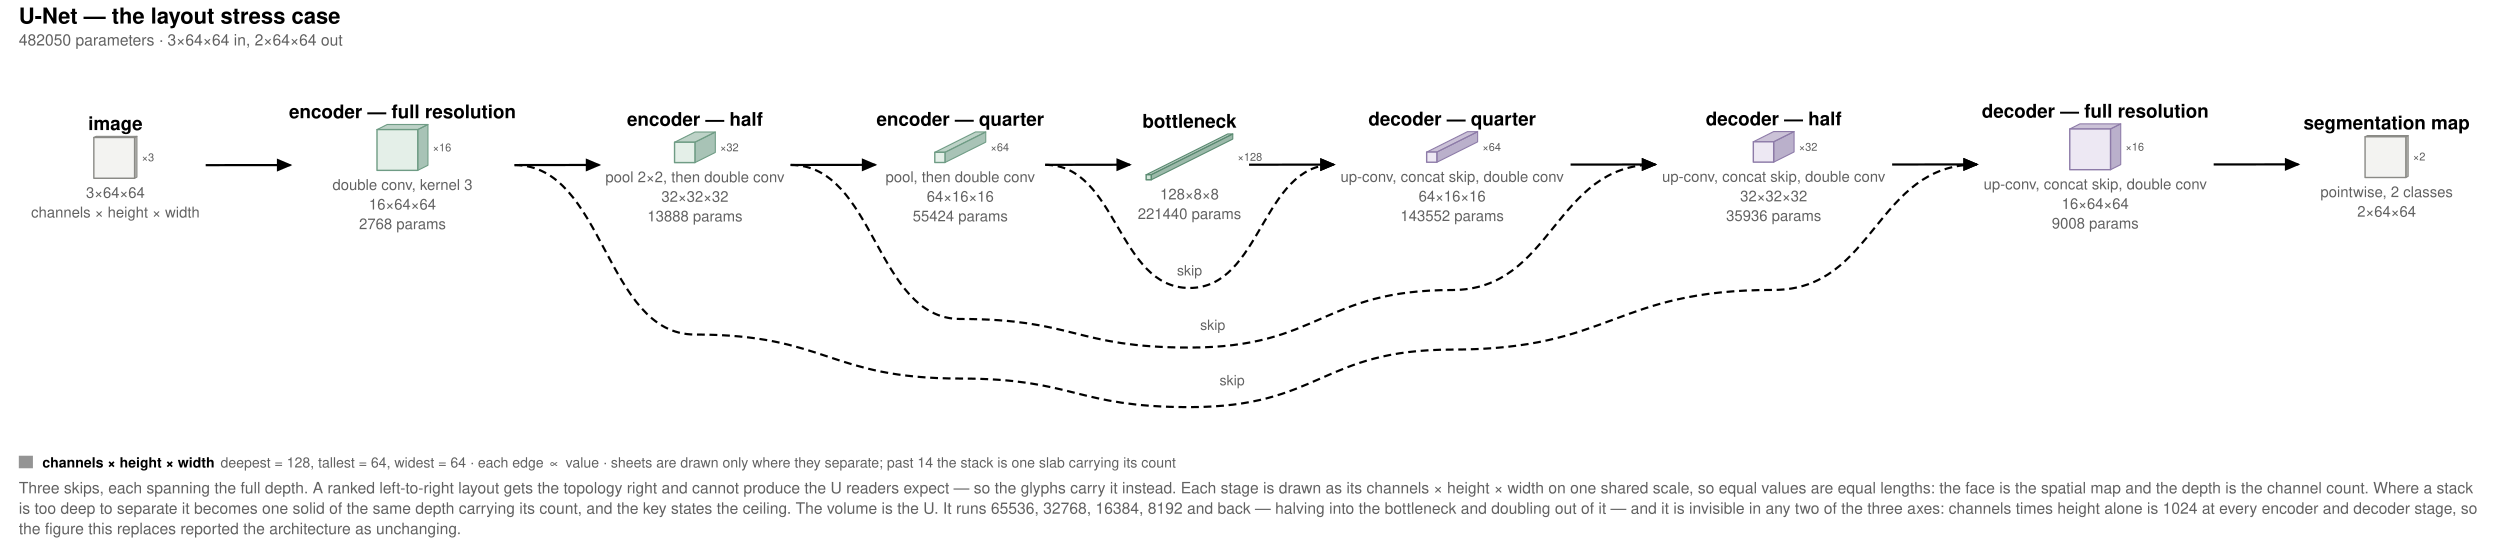
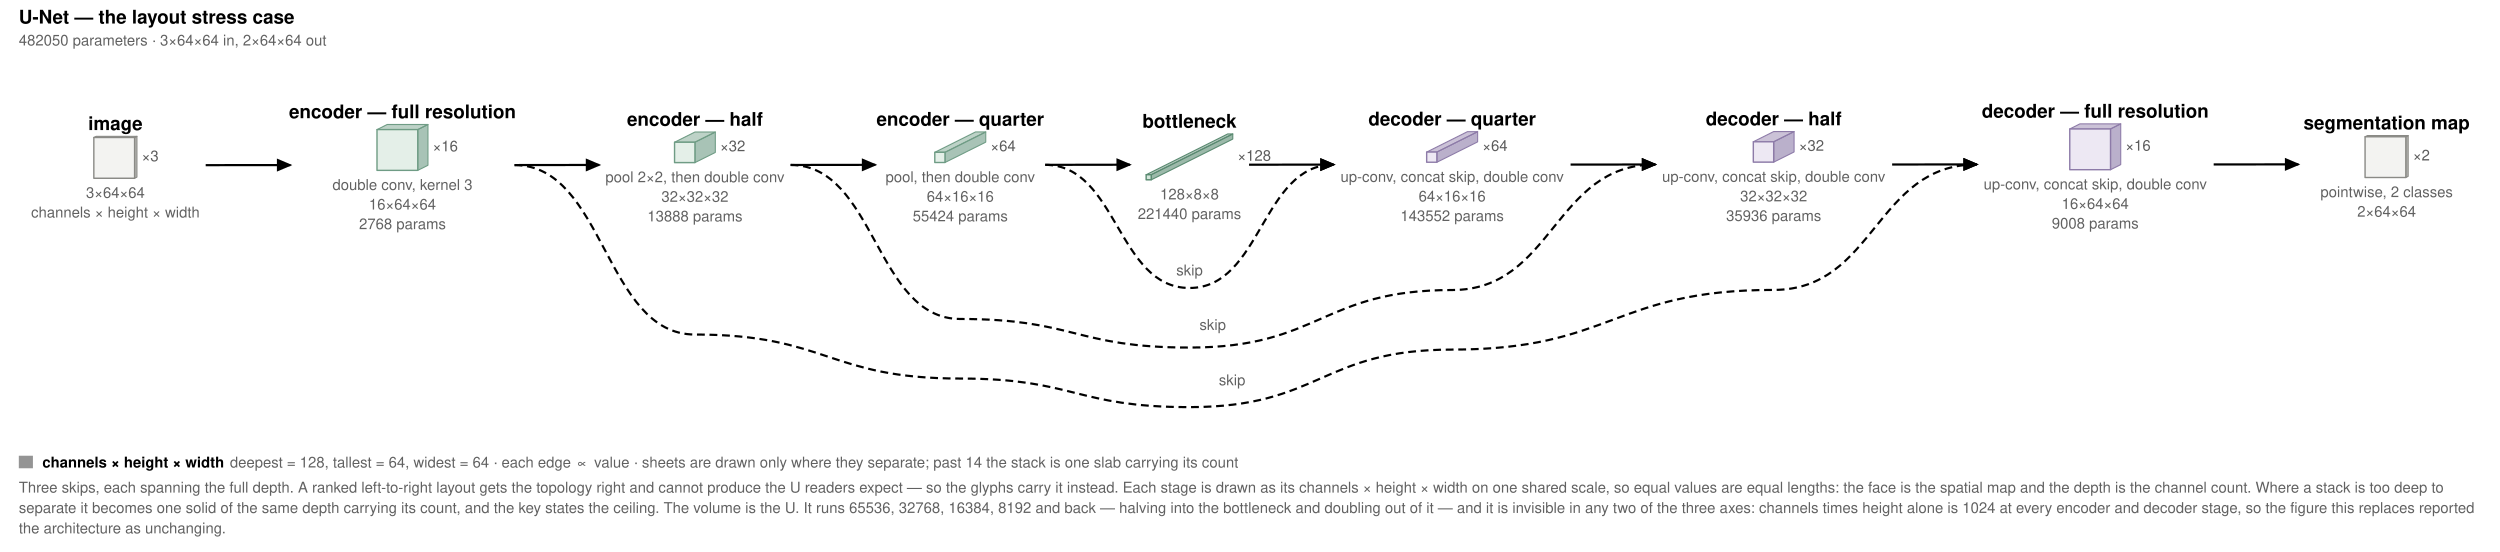
<svg xmlns="http://www.w3.org/2000/svg" class="draughtsman" role="img" aria-label="U-Net — the layout stress case" viewBox="0 0 1594.64 351.69" width="1594.64" height="351.69">
  <defs>
    <marker id="ds-arrow" viewBox="0 0 8 8" refX="7" refY="4" markerWidth="7" markerHeight="7" orient="auto-start-reverse">
      <path d="M0 0.6 L8 4 L0 7.4 Z" style="fill:currentColor" />
    </marker>
  </defs>
-   <text class="ds-title" x="12" y="15" style="font-family:Helvetica Neue, Helvetica, Arial, sans-serif;font-size:14px;font-weight:600;fill:currentColor">U-Net — the layout stress case</text>
-   <text class="ds-subtitle" x="12" y="29" style="font-family:Helvetica Neue, Helvetica, Arial, sans-serif;font-size:10px;fill:currentColor;opacity:0.62">482050 parameters · 3×64×64 in, 2×64×64 out</text>
+   <text class="ds-title" x="12" y="15" style="font-family:Helvetica Neue, Helvetica, Arial, sans-serif;font-size:12.0px;font-weight:600;fill:currentColor">U-Net — the layout stress case</text>
+   <text class="ds-subtitle" x="12" y="29" style="font-family:Helvetica Neue, Helvetica, Arial, sans-serif;font-size:9.5px;fill:currentColor;opacity:0.62">482050 parameters · 3×64×64 in, 2×64×64 out</text>
  <g class="ds-body" transform="translate(0 36)">
    <path class="ds-edge ds-edge-solid" data-from="image" data-to="enc1" d="M131.2 69.34 C158.2 69.34 158.2 69.29 185.2 69.29" style="fill:none;stroke:currentColor;stroke-width:1.4" marker-end="url(#ds-arrow)" />
    <path class="ds-edge ds-edge-dashed" data-from="enc1" data-to="dec1" d="M328.23 69.29 C385.75 69.29 385.75 177.38 443.27 177.38 C527.89 177.38 527.89 205.46 612.51 205.46 C685.61 205.46 685.61 223.69 758.71 223.69 C842.48 223.69 842.48 186.99 926.26 186.99 C1028.81 186.99 1028.81 148.92 1131.36 148.92 C1196.13 148.92 1196.13 68.88 1260.91 68.88" style="fill:none;stroke:currentColor;stroke-width:1.4;stroke-dasharray:5 3" marker-end="url(#ds-arrow)" />
-     <text class="ds-edge-label" x="785.9" y="209.73" text-anchor="middle" style="font-family:Helvetica Neue, Helvetica, Arial, sans-serif;font-size:9.0px;fill:currentColor;opacity:0.62">skip</text>
+     <text class="ds-edge-label" x="785.9" y="209.73" text-anchor="middle" style="font-family:Helvetica Neue, Helvetica, Arial, sans-serif;font-size:9.5px;fill:currentColor;opacity:0.62">skip</text>
    <path class="ds-edge ds-edge-solid" data-from="enc1" data-to="enc2" d="M328.23 69.29 C355.23 69.29 355.23 69.22 382.23 69.22" style="fill:none;stroke:currentColor;stroke-width:1.4" marker-end="url(#ds-arrow)" />
    <path class="ds-edge ds-edge-dashed" data-from="enc2" data-to="dec2" d="M504.31 69.22 C558.41 69.22 558.41 167.46 612.51 167.46 C685.61 167.46 685.61 185.69 758.71 185.69 C842.48 185.69 842.48 148.99 926.26 148.99 C991.03 148.99 991.03 68.92 1055.81 68.92" style="fill:none;stroke:currentColor;stroke-width:1.4;stroke-dasharray:5 3" marker-end="url(#ds-arrow)" />
-     <text class="ds-edge-label" x="773.53" y="174.44" text-anchor="middle" style="font-family:Helvetica Neue, Helvetica, Arial, sans-serif;font-size:9.0px;fill:currentColor;opacity:0.62">skip</text>
+     <text class="ds-edge-label" x="773.53" y="174.44" text-anchor="middle" style="font-family:Helvetica Neue, Helvetica, Arial, sans-serif;font-size:9.5px;fill:currentColor;opacity:0.62">skip</text>
    <path class="ds-edge ds-edge-solid" data-from="enc2" data-to="enc3" d="M504.31 69.22 C531.31 69.22 531.31 69.15 558.31 69.15" style="fill:none;stroke:currentColor;stroke-width:1.4" marker-end="url(#ds-arrow)" />
    <path class="ds-edge ds-edge-dashed" data-from="enc3" data-to="dec3" d="M666.71 69.15 C712.71 69.15 712.71 147.69 758.71 147.69 C804.71 147.69 804.71 68.99 850.71 68.99" style="fill:none;stroke:currentColor;stroke-width:1.4;stroke-dasharray:5 3" marker-end="url(#ds-arrow)" />
-     <text class="ds-edge-label" x="758.75" y="139.66" text-anchor="middle" style="font-family:Helvetica Neue, Helvetica, Arial, sans-serif;font-size:9.0px;fill:currentColor;opacity:0.62">skip</text>
+     <text class="ds-edge-label" x="758.75" y="139.66" text-anchor="middle" style="font-family:Helvetica Neue, Helvetica, Arial, sans-serif;font-size:9.5px;fill:currentColor;opacity:0.62">skip</text>
    <path class="ds-edge ds-edge-solid" data-from="enc3" data-to="bottom" d="M666.71 69.15 C693.71 69.15 693.71 69.06 720.71 69.06" style="fill:none;stroke:currentColor;stroke-width:1.4" marker-end="url(#ds-arrow)" />
    <path class="ds-edge ds-edge-solid" data-from="bottom" data-to="dec3" d="M796.71 69.06 C823.71 69.06 823.71 68.99 850.71 68.99" style="fill:none;stroke:currentColor;stroke-width:1.4" marker-end="url(#ds-arrow)" />
    <path class="ds-edge ds-edge-solid" data-from="dec3" data-to="dec2" d="M1001.81 68.99 C1028.81 68.99 1028.81 68.92 1055.81 68.92" style="fill:none;stroke:currentColor;stroke-width:1.4" marker-end="url(#ds-arrow)" />
    <path class="ds-edge ds-edge-solid" data-from="dec2" data-to="dec1" d="M1206.91 68.92 C1233.91 68.92 1233.91 68.88 1260.91 68.88" style="fill:none;stroke:currentColor;stroke-width:1.4" marker-end="url(#ds-arrow)" />
    <path class="ds-edge ds-edge-solid" data-from="dec1" data-to="mask" d="M1412.01 68.88 C1439.01 68.88 1439.01 68.85 1466.01 68.85" style="fill:none;stroke:currentColor;stroke-width:1.4" marker-end="url(#ds-arrow)" />
    <g class="ds-stage ds-bare ds-kind-input" data-stage="image" data-box="16 23.96 115.2 90.75">
      <polygon class="ds-sheet ds-sheet-top" points="59.85,51.71 61.35,50.96 87.35,50.96 85.85,51.71" style="fill:#8a8a86;fill-opacity:0.46;stroke:#8a8a86;stroke-width:0.7;stroke-linejoin:round" />
      <polygon class="ds-sheet ds-sheet-side" points="85.85,51.71 87.35,50.96 87.35,76.96 85.85,77.71" style="fill:#8a8a86;fill-opacity:0.60;stroke:#8a8a86;stroke-width:0.7;stroke-linejoin:round" />
      <rect class="ds-sheet" x="59.85" y="51.71" width="26" height="26" style="fill:#f2f2f0;fill-opacity:0.94;stroke:#8a8a86;stroke-width:0.9;stroke-linejoin:round" />
-       <text x="90.35" y="66.84" style="font-family:Helvetica Neue, Helvetica, Arial, sans-serif;font-size:7.0px;fill:#5b5b5b">×3</text>
+       <text x="90.35" y="66.84" style="font-family:Helvetica Neue, Helvetica, Arial, sans-serif;font-size:9.5px;fill:#5b5b5b">×3</text>
      <text x="73.6" y="46.96" text-anchor="middle" style="font-family:Helvetica Neue, Helvetica, Arial, sans-serif;font-size:12.0px;font-weight:600;fill:currentColor">image</text>
      <text x="73.6" y="90.21" text-anchor="middle" style="font-family:Helvetica Neue, Helvetica, Arial, sans-serif;font-size:9.5px;fill:currentColor;opacity:0.62">3×64×64</text>
      <text x="73.6" y="102.71" text-anchor="middle" style="font-family:Helvetica Neue, Helvetica, Arial, sans-serif;font-size:9.5px;fill:currentColor;opacity:0.62">channels × height × width</text>
    </g>
    <g class="ds-stage ds-bare ds-kind-conv" data-stage="enc1" data-box="185.2 16.41 143.04 105.75">
      <polygon class="ds-sheet ds-sheet-top" points="240.47,46.66 246.97,43.41 272.97,43.41 266.47,46.66" style="fill:#6f9c85;fill-opacity:0.46;stroke:#6f9c85;stroke-width:0.7;stroke-linejoin:round" />
      <polygon class="ds-sheet ds-sheet-side" points="266.47,46.66 272.97,43.41 272.97,69.41 266.47,72.66" style="fill:#6f9c85;fill-opacity:0.60;stroke:#6f9c85;stroke-width:0.7;stroke-linejoin:round" />
      <rect class="ds-sheet" x="240.47" y="46.66" width="26" height="26" style="fill:#e2eee7;fill-opacity:0.94;stroke:#6f9c85;stroke-width:0.9;stroke-linejoin:round" />
-       <text x="275.97" y="60.54" style="font-family:Helvetica Neue, Helvetica, Arial, sans-serif;font-size:7.0px;fill:#5b5b5b">×16</text>
+       <text x="275.97" y="60.54" style="font-family:Helvetica Neue, Helvetica, Arial, sans-serif;font-size:9.5px;fill:#5b5b5b">×16</text>
      <text x="256.72" y="39.41" text-anchor="middle" style="font-family:Helvetica Neue, Helvetica, Arial, sans-serif;font-size:12.0px;font-weight:600;fill:currentColor">encoder — full resolution</text>
      <text x="256.72" y="85.16" text-anchor="middle" style="font-family:Helvetica Neue, Helvetica, Arial, sans-serif;font-size:9.5px;fill:currentColor;opacity:0.62">double conv, kernel 3</text>
      <text x="256.72" y="97.66" text-anchor="middle" style="font-family:Helvetica Neue, Helvetica, Arial, sans-serif;font-size:9.5px;fill:currentColor;opacity:0.62">16×64×64</text>
      <text x="256.72" y="110.16" text-anchor="middle" style="font-family:Helvetica Neue, Helvetica, Arial, sans-serif;font-size:9.5px;fill:currentColor;opacity:0.62">2768 params</text>
    </g>
    <g class="ds-stage ds-bare ds-kind-conv" data-stage="enc2" data-box="382.23 21.22 122.08 96">
      <polygon class="ds-sheet ds-sheet-top" points="430.27,54.72 443.27,48.22 456.27,48.22 443.27,54.72" style="fill:#6f9c85;fill-opacity:0.46;stroke:#6f9c85;stroke-width:0.7;stroke-linejoin:round" />
      <polygon class="ds-sheet ds-sheet-side" points="443.27,54.72 456.27,48.22 456.27,61.22 443.27,67.72" style="fill:#6f9c85;fill-opacity:0.60;stroke:#6f9c85;stroke-width:0.7;stroke-linejoin:round" />
      <rect class="ds-sheet" x="430.27" y="54.72" width="13" height="13" style="fill:#e2eee7;fill-opacity:0.94;stroke:#6f9c85;stroke-width:0.9;stroke-linejoin:round" />
-       <text x="459.27" y="60.47" style="font-family:Helvetica Neue, Helvetica, Arial, sans-serif;font-size:7.0px;fill:#5b5b5b">×32</text>
+       <text x="459.27" y="60.47" style="font-family:Helvetica Neue, Helvetica, Arial, sans-serif;font-size:9.5px;fill:#5b5b5b">×32</text>
      <text x="443.27" y="44.22" text-anchor="middle" style="font-family:Helvetica Neue, Helvetica, Arial, sans-serif;font-size:12.0px;font-weight:600;fill:currentColor">encoder — half</text>
      <text x="443.27" y="80.22" text-anchor="middle" style="font-family:Helvetica Neue, Helvetica, Arial, sans-serif;font-size:9.5px;fill:currentColor;opacity:0.62">pool 2×2, then double conv</text>
      <text x="443.27" y="92.72" text-anchor="middle" style="font-family:Helvetica Neue, Helvetica, Arial, sans-serif;font-size:9.5px;fill:currentColor;opacity:0.62">32×32×32</text>
      <text x="443.27" y="105.22" text-anchor="middle" style="font-family:Helvetica Neue, Helvetica, Arial, sans-serif;font-size:9.5px;fill:currentColor;opacity:0.62">13888 params</text>
    </g>
    <g class="ds-stage ds-bare ds-kind-conv" data-stage="enc3" data-box="558.31 21.15 108.4 96">
      <polygon class="ds-sheet ds-sheet-top" points="596.26,61.15 622.26,48.15 628.76,48.15 602.76,61.15" style="fill:#6f9c85;fill-opacity:0.46;stroke:#6f9c85;stroke-width:0.7;stroke-linejoin:round" />
      <polygon class="ds-sheet ds-sheet-side" points="602.76,61.15 628.76,48.15 628.76,54.65 602.76,67.65" style="fill:#6f9c85;fill-opacity:0.60;stroke:#6f9c85;stroke-width:0.7;stroke-linejoin:round" />
      <rect class="ds-sheet" x="596.26" y="61.15" width="6.5" height="6.5" style="fill:#e2eee7;fill-opacity:0.94;stroke:#6f9c85;stroke-width:0.9;stroke-linejoin:round" />
-       <text x="631.76" y="60.4" style="font-family:Helvetica Neue, Helvetica, Arial, sans-serif;font-size:7.0px;fill:#5b5b5b">×64</text>
+       <text x="631.76" y="60.4" style="font-family:Helvetica Neue, Helvetica, Arial, sans-serif;font-size:9.5px;fill:#5b5b5b">×64</text>
      <text x="612.51" y="44.15" text-anchor="middle" style="font-family:Helvetica Neue, Helvetica, Arial, sans-serif;font-size:12.0px;font-weight:600;fill:currentColor">encoder — quarter</text>
      <text x="612.51" y="80.15" text-anchor="middle" style="font-family:Helvetica Neue, Helvetica, Arial, sans-serif;font-size:9.5px;fill:currentColor;opacity:0.62">pool, then double conv</text>
      <text x="612.51" y="92.65" text-anchor="middle" style="font-family:Helvetica Neue, Helvetica, Arial, sans-serif;font-size:9.5px;fill:currentColor;opacity:0.62">64×16×16</text>
      <text x="612.51" y="105.15" text-anchor="middle" style="font-family:Helvetica Neue, Helvetica, Arial, sans-serif;font-size:9.5px;fill:currentColor;opacity:0.62">55424 params</text>
    </g>
    <g class="ds-stage ds-bare ds-kind-stack" data-stage="bottom" data-box="720.71 22.44 76 93.25">
      <polygon class="ds-sheet ds-sheet-top" points="731.08,75.44 783.08,49.44 786.33,49.44 734.33,75.44" style="fill:#5a8a71;fill-opacity:0.46;stroke:#5a8a71;stroke-width:0.7;stroke-linejoin:round" />
      <polygon class="ds-sheet ds-sheet-side" points="734.33,75.44 786.33,49.44 786.33,52.69 734.33,78.69" style="fill:#5a8a71;fill-opacity:0.60;stroke:#5a8a71;stroke-width:0.7;stroke-linejoin:round" />
      <rect class="ds-sheet" x="731.08" y="75.44" width="3.25" height="3.25" style="fill:#d1e4d9;fill-opacity:0.94;stroke:#5a8a71;stroke-width:0.9;stroke-linejoin:round" />
-       <text x="789.33" y="66.56" style="font-family:Helvetica Neue, Helvetica, Arial, sans-serif;font-size:7.0px;fill:#5b5b5b">×128</text>
+       <text x="789.33" y="66.56" style="font-family:Helvetica Neue, Helvetica, Arial, sans-serif;font-size:9.5px;fill:#5b5b5b">×128</text>
      <text x="758.71" y="45.44" text-anchor="middle" style="font-family:Helvetica Neue, Helvetica, Arial, sans-serif;font-size:12.0px;font-weight:600;fill:currentColor">bottleneck</text>
      <text x="758.71" y="91.19" text-anchor="middle" style="font-family:Helvetica Neue, Helvetica, Arial, sans-serif;font-size:9.5px;fill:currentColor;opacity:0.62">128×8×8</text>
      <text x="758.71" y="103.69" text-anchor="middle" style="font-family:Helvetica Neue, Helvetica, Arial, sans-serif;font-size:9.5px;fill:currentColor;opacity:0.62">221440 params</text>
    </g>
    <g class="ds-stage ds-bare ds-kind-concat" data-stage="dec3" data-box="850.71 20.99 151.1 96">
      <polygon class="ds-sheet ds-sheet-top" points="910.01,60.99 936.01,47.99 942.51,47.99 916.51,60.99" style="fill:#8d7ba8;fill-opacity:0.46;stroke:#8d7ba8;stroke-width:0.7;stroke-linejoin:round" />
      <polygon class="ds-sheet ds-sheet-side" points="916.51,60.99 942.51,47.99 942.51,54.49 916.51,67.49" style="fill:#8d7ba8;fill-opacity:0.60;stroke:#8d7ba8;stroke-width:0.7;stroke-linejoin:round" />
      <rect class="ds-sheet" x="910.01" y="60.99" width="6.5" height="6.5" style="fill:#ece6f2;fill-opacity:0.94;stroke:#8d7ba8;stroke-width:0.9;stroke-linejoin:round" />
-       <text x="945.51" y="60.24" style="font-family:Helvetica Neue, Helvetica, Arial, sans-serif;font-size:7.0px;fill:#5b5b5b">×64</text>
+       <text x="945.51" y="60.24" style="font-family:Helvetica Neue, Helvetica, Arial, sans-serif;font-size:9.5px;fill:#5b5b5b">×64</text>
      <text x="926.26" y="43.99" text-anchor="middle" style="font-family:Helvetica Neue, Helvetica, Arial, sans-serif;font-size:12.0px;font-weight:600;fill:currentColor">decoder — quarter</text>
      <text x="926.26" y="79.99" text-anchor="middle" style="font-family:Helvetica Neue, Helvetica, Arial, sans-serif;font-size:9.5px;fill:currentColor;opacity:0.62">up-conv, concat skip, double conv</text>
      <text x="926.26" y="92.49" text-anchor="middle" style="font-family:Helvetica Neue, Helvetica, Arial, sans-serif;font-size:9.5px;fill:currentColor;opacity:0.62">64×16×16</text>
      <text x="926.26" y="104.99" text-anchor="middle" style="font-family:Helvetica Neue, Helvetica, Arial, sans-serif;font-size:9.5px;fill:currentColor;opacity:0.62">143552 params</text>
    </g>
    <g class="ds-stage ds-bare ds-kind-concat" data-stage="dec2" data-box="1055.81 20.92 151.1 96">
      <polygon class="ds-sheet ds-sheet-top" points="1118.36,54.42 1131.36,47.92 1144.36,47.92 1131.36,54.42" style="fill:#8d7ba8;fill-opacity:0.46;stroke:#8d7ba8;stroke-width:0.7;stroke-linejoin:round" />
      <polygon class="ds-sheet ds-sheet-side" points="1131.36,54.42 1144.36,47.92 1144.36,60.92 1131.36,67.42" style="fill:#8d7ba8;fill-opacity:0.60;stroke:#8d7ba8;stroke-width:0.7;stroke-linejoin:round" />
      <rect class="ds-sheet" x="1118.36" y="54.42" width="13" height="13" style="fill:#ece6f2;fill-opacity:0.94;stroke:#8d7ba8;stroke-width:0.9;stroke-linejoin:round" />
-       <text x="1147.36" y="60.17" style="font-family:Helvetica Neue, Helvetica, Arial, sans-serif;font-size:7.0px;fill:#5b5b5b">×32</text>
+       <text x="1147.36" y="60.17" style="font-family:Helvetica Neue, Helvetica, Arial, sans-serif;font-size:9.5px;fill:#5b5b5b">×32</text>
      <text x="1131.36" y="43.92" text-anchor="middle" style="font-family:Helvetica Neue, Helvetica, Arial, sans-serif;font-size:12.0px;font-weight:600;fill:currentColor">decoder — half</text>
      <text x="1131.36" y="79.92" text-anchor="middle" style="font-family:Helvetica Neue, Helvetica, Arial, sans-serif;font-size:9.5px;fill:currentColor;opacity:0.62">up-conv, concat skip, double conv</text>
      <text x="1131.36" y="92.42" text-anchor="middle" style="font-family:Helvetica Neue, Helvetica, Arial, sans-serif;font-size:9.5px;fill:currentColor;opacity:0.62">32×32×32</text>
      <text x="1131.36" y="104.92" text-anchor="middle" style="font-family:Helvetica Neue, Helvetica, Arial, sans-serif;font-size:9.5px;fill:currentColor;opacity:0.62">35936 params</text>
    </g>
    <g class="ds-stage ds-bare ds-kind-concat" data-stage="dec1" data-box="1260.91 16 151.1 105.75">
      <polygon class="ds-sheet ds-sheet-top" points="1320.21,46.25 1326.71,43 1352.71,43 1346.21,46.25" style="fill:#8d7ba8;fill-opacity:0.46;stroke:#8d7ba8;stroke-width:0.7;stroke-linejoin:round" />
      <polygon class="ds-sheet ds-sheet-side" points="1346.21,46.25 1352.71,43 1352.71,69 1346.21,72.25" style="fill:#8d7ba8;fill-opacity:0.60;stroke:#8d7ba8;stroke-width:0.7;stroke-linejoin:round" />
      <rect class="ds-sheet" x="1320.21" y="46.25" width="26" height="26" style="fill:#ece6f2;fill-opacity:0.94;stroke:#8d7ba8;stroke-width:0.9;stroke-linejoin:round" />
-       <text x="1355.71" y="60.12" style="font-family:Helvetica Neue, Helvetica, Arial, sans-serif;font-size:7.0px;fill:#5b5b5b">×16</text>
+       <text x="1355.71" y="60.12" style="font-family:Helvetica Neue, Helvetica, Arial, sans-serif;font-size:9.5px;fill:#5b5b5b">×16</text>
      <text x="1336.46" y="39" text-anchor="middle" style="font-family:Helvetica Neue, Helvetica, Arial, sans-serif;font-size:12.0px;font-weight:600;fill:currentColor">decoder — full resolution</text>
      <text x="1336.46" y="84.75" text-anchor="middle" style="font-family:Helvetica Neue, Helvetica, Arial, sans-serif;font-size:9.5px;fill:currentColor;opacity:0.62">up-conv, concat skip, double conv</text>
      <text x="1336.46" y="97.25" text-anchor="middle" style="font-family:Helvetica Neue, Helvetica, Arial, sans-serif;font-size:9.5px;fill:currentColor;opacity:0.62">16×64×64</text>
      <text x="1336.46" y="109.75" text-anchor="middle" style="font-family:Helvetica Neue, Helvetica, Arial, sans-serif;font-size:9.5px;fill:currentColor;opacity:0.62">9008 params</text>
    </g>
    <g class="ds-stage ds-bare ds-kind-output" data-stage="mask" data-box="1466.01 23.48 112.64 90.75">
      <polygon class="ds-sheet ds-sheet-top" points="1508.57,51.23 1510.07,50.48 1536.07,50.48 1534.57,51.23" style="fill:#8a8a86;fill-opacity:0.46;stroke:#8a8a86;stroke-width:0.7;stroke-linejoin:round" />
      <polygon class="ds-sheet ds-sheet-side" points="1534.57,51.23 1536.07,50.48 1536.07,76.48 1534.57,77.23" style="fill:#8a8a86;fill-opacity:0.60;stroke:#8a8a86;stroke-width:0.7;stroke-linejoin:round" />
      <rect class="ds-sheet" x="1508.57" y="51.23" width="26" height="26" style="fill:#f2f2f0;fill-opacity:0.94;stroke:#8a8a86;stroke-width:0.9;stroke-linejoin:round" />
-       <text x="1539.07" y="66.35" style="font-family:Helvetica Neue, Helvetica, Arial, sans-serif;font-size:7.0px;fill:#5b5b5b">×2</text>
+       <text x="1539.07" y="66.35" style="font-family:Helvetica Neue, Helvetica, Arial, sans-serif;font-size:9.5px;fill:#5b5b5b">×2</text>
      <text x="1522.32" y="46.48" text-anchor="middle" style="font-family:Helvetica Neue, Helvetica, Arial, sans-serif;font-size:12.0px;font-weight:600;fill:currentColor">segmentation map</text>
      <text x="1522.32" y="89.73" text-anchor="middle" style="font-family:Helvetica Neue, Helvetica, Arial, sans-serif;font-size:9.5px;fill:currentColor;opacity:0.62">pointwise, 2 classes</text>
      <text x="1522.32" y="102.23" text-anchor="middle" style="font-family:Helvetica Neue, Helvetica, Arial, sans-serif;font-size:9.5px;fill:currentColor;opacity:0.62">2×64×64</text>
    </g>
  </g>
  <g class="ds-legend">
    <rect class="ds-legend-glyph" x="12" y="290.69" width="9" height="8" style="fill:currentColor;fill-opacity:0.42" />
-     <text class="ds-legend-label" x="27" y="298.19" style="font-family:Helvetica Neue, Helvetica, Arial, sans-serif;font-size:9.0px;font-weight:600;fill:currentColor">channels × height × width</text>
-     <text class="ds-legend-share" x="140.65" y="298.19" style="font-family:Helvetica Neue, Helvetica, Arial, sans-serif;font-size:9.0px;fill:currentColor;opacity:0.62">deepest = 128, tallest = 64, widest = 64 · each edge ∝ value · sheets are drawn only where they separate; past 14 the stack is one slab carrying its count</text>
+     <text class="ds-legend-label" x="27" y="298.19" style="font-family:Helvetica Neue, Helvetica, Arial, sans-serif;font-size:9.5px;font-weight:600;fill:currentColor">channels × height × width</text>
+     <text class="ds-legend-share" x="146.63" y="298.19" style="font-family:Helvetica Neue, Helvetica, Arial, sans-serif;font-size:9.5px;fill:currentColor;opacity:0.62">deepest = 128, tallest = 64, widest = 64 · each edge ∝ value · sheets are drawn only where they separate; past 14 the stack is one slab carrying its count</text>
  </g>
-   <text class="ds-caption" x="12" y="314.69" style="font-family:Helvetica Neue, Helvetica, Arial, sans-serif;font-size:10.0px;fill:currentColor;opacity:0.62">Three skips, each spanning the full depth. A ranked left-to-right layout gets the topology right and cannot produce the U readers expect — so the glyphs carry it instead. Each stage is drawn as its channels × height × width on one shared scale, so equal values are equal lengths: the face is the spatial map and the depth is the channel count. Where a stack</text>
-   <text class="ds-caption" x="12" y="327.69" style="font-family:Helvetica Neue, Helvetica, Arial, sans-serif;font-size:10.0px;fill:currentColor;opacity:0.62">is too deep to separate it becomes one solid of the same depth carrying its count, and the key states the ceiling. The volume is the U. It runs 65536, 32768, 16384, 8192 and back — halving into the bottleneck and doubling out of it — and it is invisible in any two of the three axes: channels times height alone is 1024 at every encoder and decoder stage, so</text>
-   <text class="ds-caption" x="12" y="340.69" style="font-family:Helvetica Neue, Helvetica, Arial, sans-serif;font-size:10.0px;fill:currentColor;opacity:0.62">the figure this replaces reported the architecture as unchanging.</text>
+   <text class="ds-caption" x="12" y="314.19" style="font-family:Helvetica Neue, Helvetica, Arial, sans-serif;font-size:9.5px;fill:currentColor;opacity:0.62">Three skips, each spanning the full depth. A ranked left-to-right layout gets the topology right and cannot produce the U readers expect — so the glyphs carry it instead. Each stage is drawn as its channels × height × width on one shared scale, so equal values are equal lengths: the face is the spatial map and the depth is the channel count. Where a stack is too deep to</text>
+   <text class="ds-caption" x="12" y="327.19" style="font-family:Helvetica Neue, Helvetica, Arial, sans-serif;font-size:9.5px;fill:currentColor;opacity:0.62">separate it becomes one solid of the same depth carrying its count, and the key states the ceiling. The volume is the U. It runs 65536, 32768, 16384, 8192 and back — halving into the bottleneck and doubling out of it — and it is invisible in any two of the three axes: channels times height alone is 1024 at every encoder and decoder stage, so the figure this replaces reported</text>
+   <text class="ds-caption" x="12" y="340.19" style="font-family:Helvetica Neue, Helvetica, Arial, sans-serif;font-size:9.5px;fill:currentColor;opacity:0.62">the architecture as unchanging.</text>
</svg>
